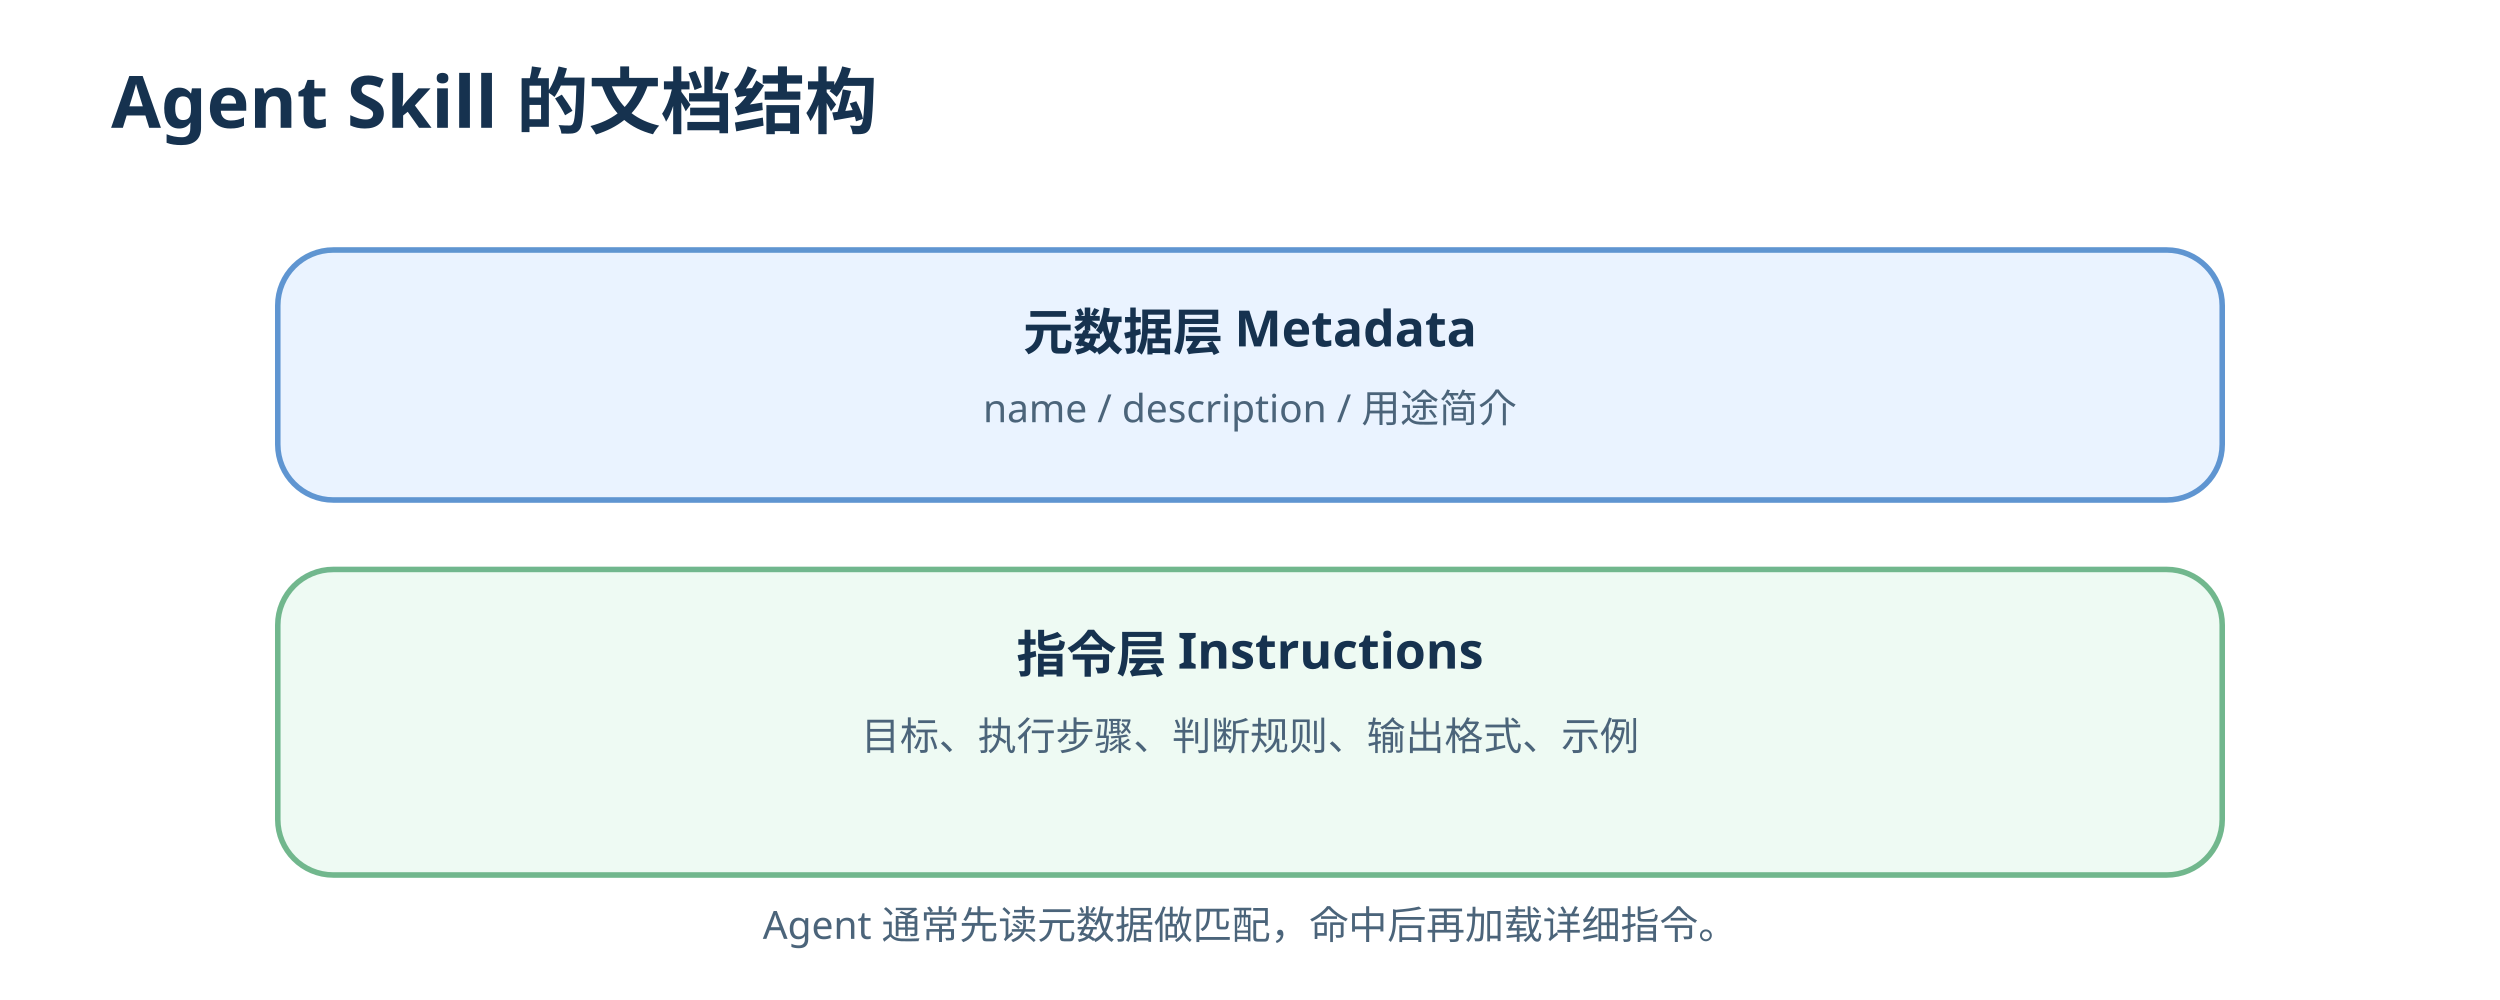
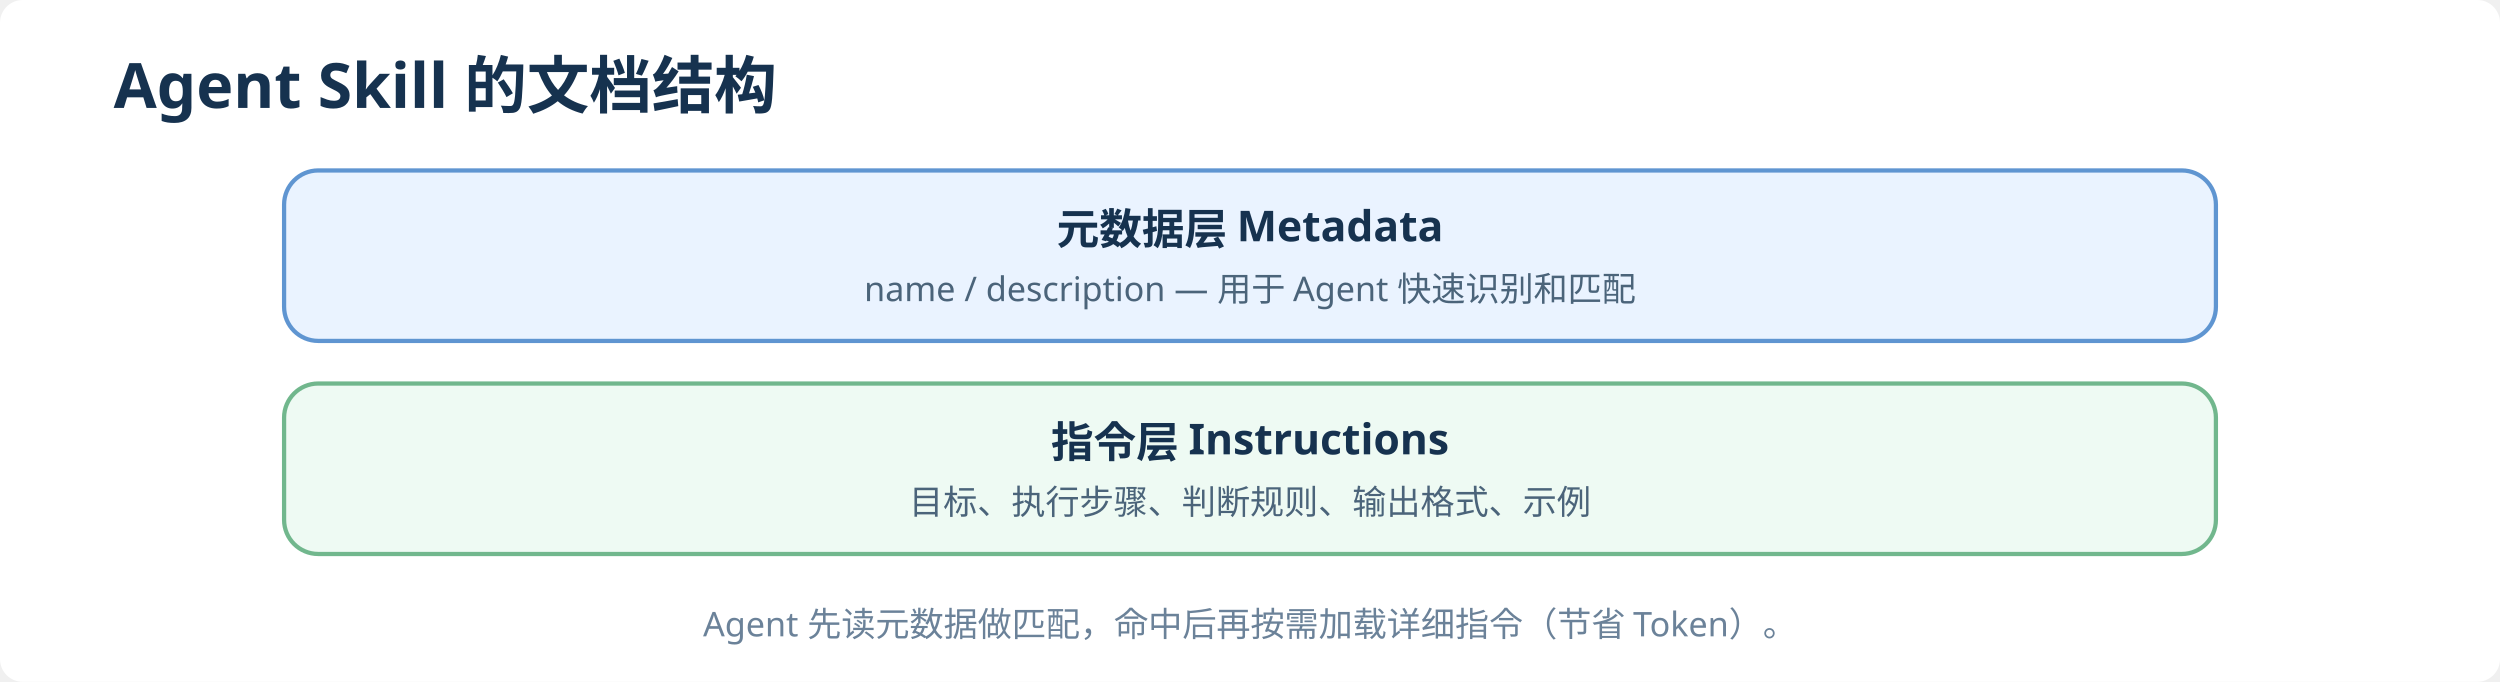
- <svg xmlns="http://www.w3.org/2000/svg" width="900" height="360" viewBox="0 0 900 360">
+ <svg xmlns="http://www.w3.org/2000/svg" width="880" height="240" viewBox="0 0 880 240">
  <defs>
    <style>
-       .title { font: 700 26px 'PingFang SC', 'Microsoft YaHei', sans-serif; fill: #16324f; }
-       .label { font: 600 18px 'PingFang SC', 'Microsoft YaHei', sans-serif; fill: #16324f; }
-       .sub { font: 500 14px 'PingFang SC', 'Microsoft YaHei', sans-serif; fill: #4b647a; }
-       .panel1 { fill: #eaf3ff; stroke: #5f95d1; stroke-width: 2; rx: 20; }
-       .panel2 { fill: #eefaf3; stroke: #71b78d; stroke-width: 2; rx: 20; }
+       .title { font: 700 22px 'PingFang SC', 'Microsoft YaHei', sans-serif; fill: #16324f; }
+       .label { font: 600 15px 'PingFang SC', 'Microsoft YaHei', sans-serif; fill: #16324f; }
+       .sub { font: 500 12px 'PingFang SC', 'Microsoft YaHei', sans-serif; fill: #4b647a; }
+       .note { font: 500 12px 'PingFang SC', 'Microsoft YaHei', sans-serif; fill: #6b8299; }
+       .panel1 { fill: #eaf3ff; stroke: #5f95d1; stroke-width: 1.5; rx: 12; }
+       .panel2 { fill: #eefaf3; stroke: #71b78d; stroke-width: 1.5; rx: 12; }
    </style>
  </defs>
-   <rect width="900" height="360" fill="#ffffff" />
-   <text x="40" y="46" class="title">Agent Skill 的文档结构</text>
-   <rect x="100" y="90" width="700" height="90" class="panel1" />
-   <text x="450" y="126" text-anchor="middle" class="label">元数据层 Metadata</text>
-   <text x="450" y="152" text-anchor="middle" class="sub">name / description / 用途简介</text>
-   <rect x="100" y="205" width="700" height="110" class="panel2" />
-   <text x="450" y="242" text-anchor="middle" class="label">指令层 Instructions</text>
-   <text x="450" y="270" text-anchor="middle" class="sub">目标、执行步骤、判断规则、输出格式、示例</text>
-   <text x="450" y="338" text-anchor="middle" class="sub">Agent 通常先读元数据做匹配，命中后再加载详细指令。</text>
+   <rect width="880" height="240" fill="#ffffff" rx="8" />
+   <text x="40" y="38" class="title">Agent Skill 的文档结构</text>
+   <rect x="100" y="60" width="680" height="60" class="panel1" />
+   <text x="440" y="86" text-anchor="middle" class="label">元数据层 Metadata</text>
+   <text x="440" y="106" text-anchor="middle" class="sub">name / description — 用于 Agent 快速识别和匹配</text>
+   <rect x="100" y="135" width="680" height="60" class="panel2" />
+   <text x="440" y="161" text-anchor="middle" class="label">指令层 Instructions</text>
+   <text x="440" y="181" text-anchor="middle" class="sub">目标、执行步骤、判断规则、输出格式、示例</text>
+   <text x="440" y="224" text-anchor="middle" class="note">Agent 先读元数据做匹配，命中后再按需加载详细指令（节省 Token）。</text>
</svg>
